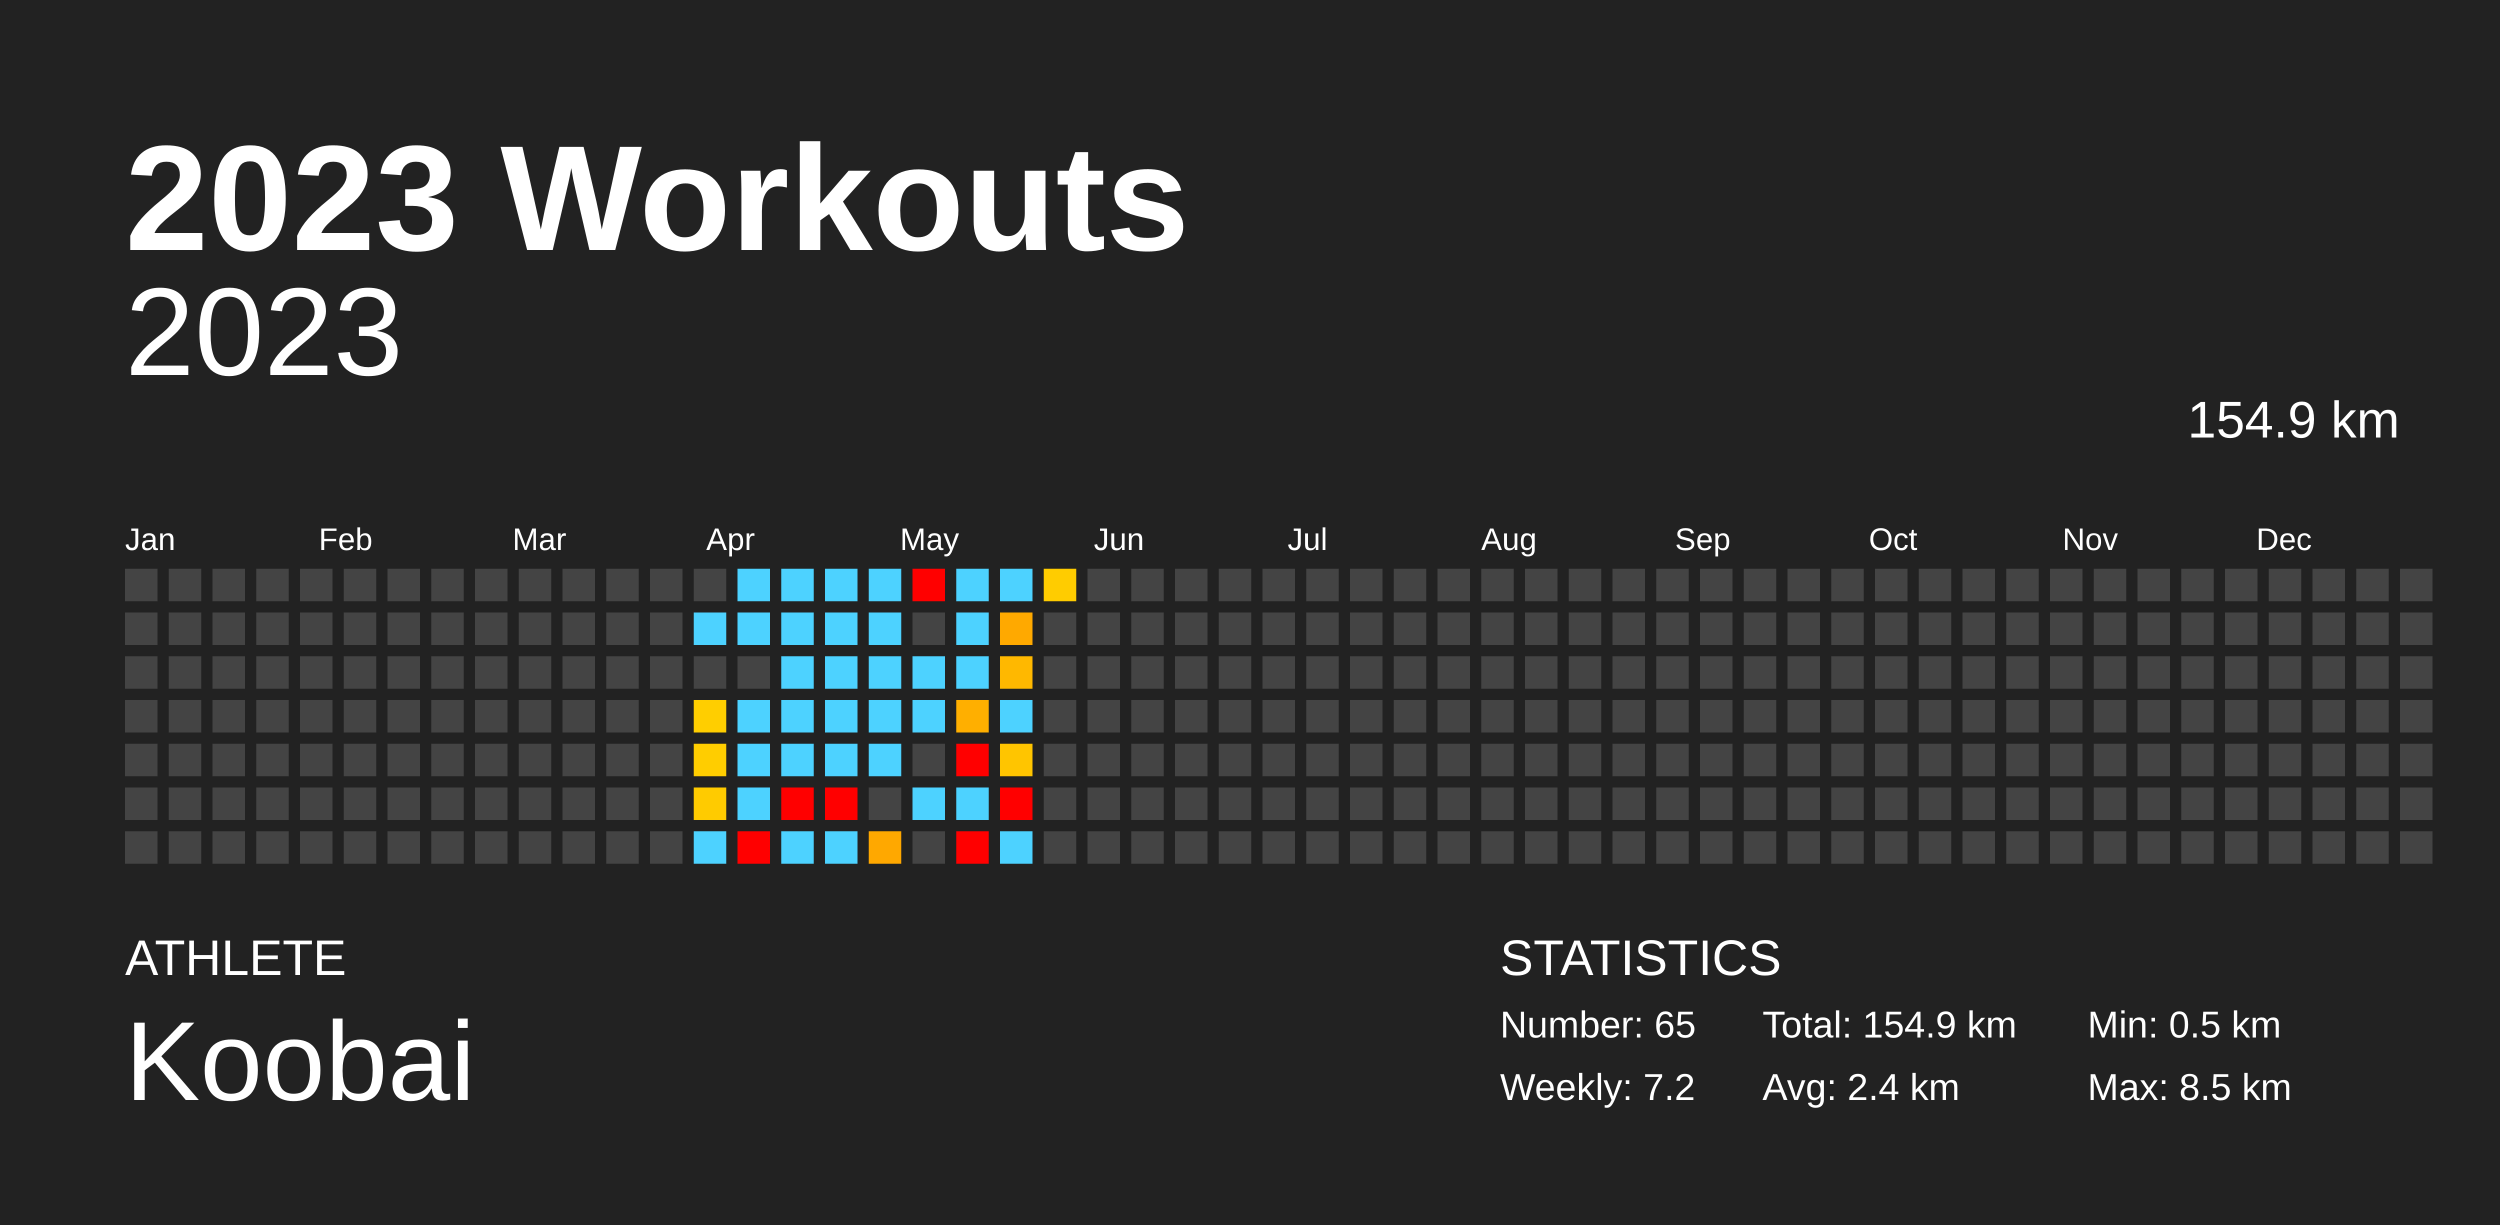
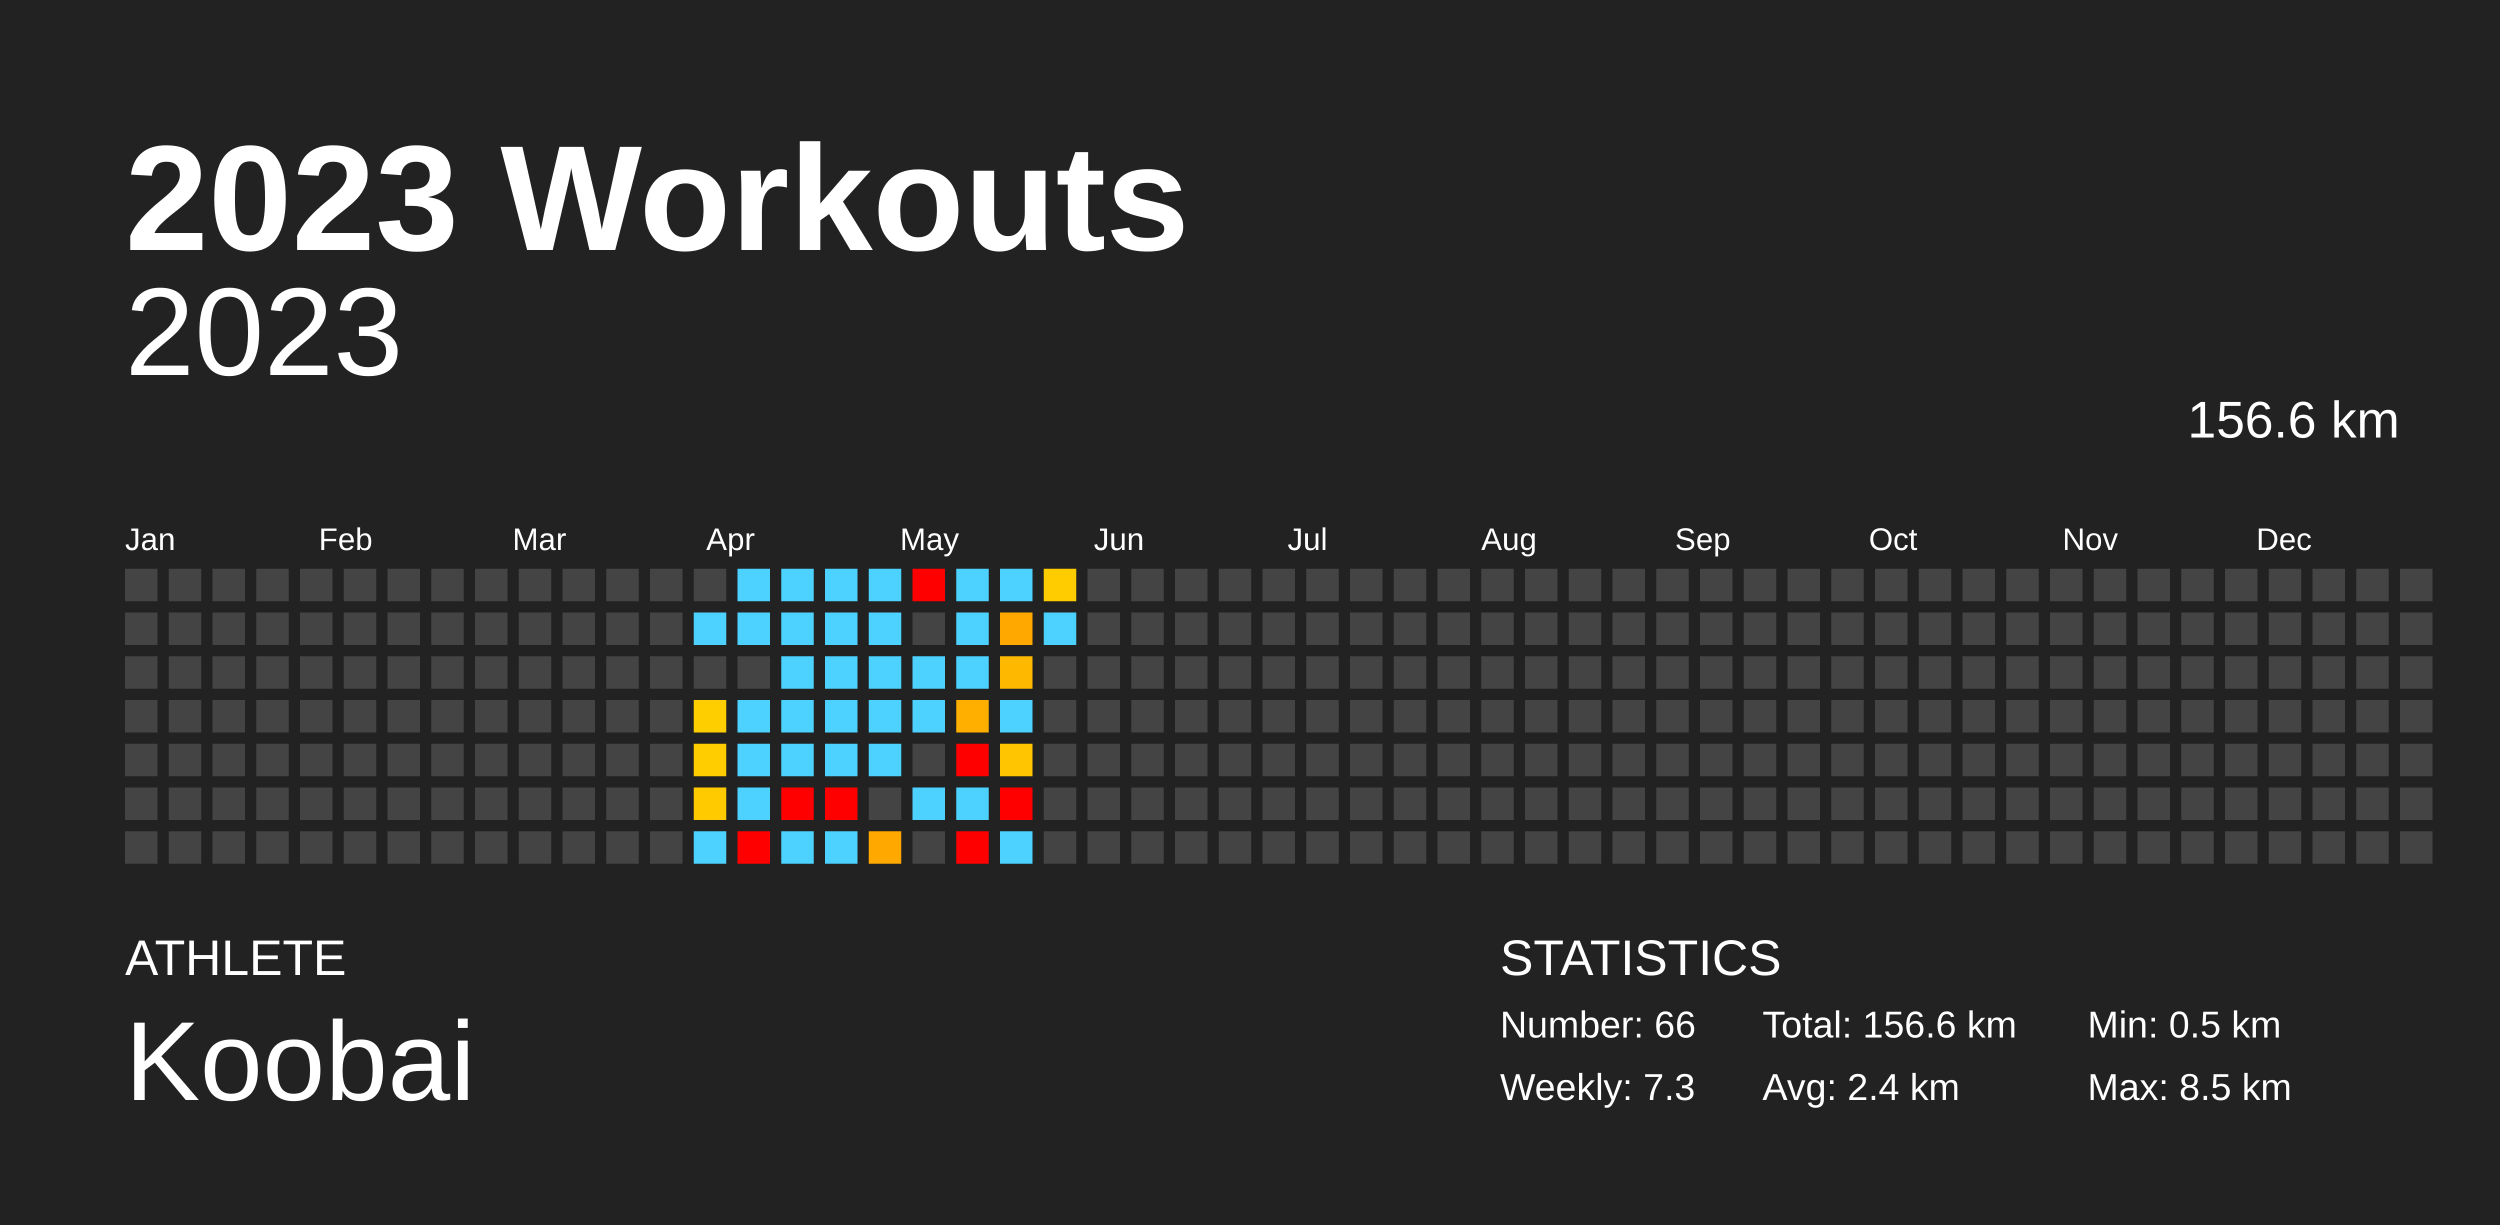
<svg xmlns="http://www.w3.org/2000/svg" baseProfile="full" height="98mm" version="1.1" viewBox="0,0,200,98" width="200mm">
  <defs />
  <rect fill="#222222" height="98" width="200" x="0" y="0" />
  <text fill="#FFFFFF" style="font-size:12px; font-family:Arial; font-weight:bold;" x="10" y="20">2023 Workouts</text>
  <text fill="#FFFFFF" style="font-size:4px; font-family:Arial" x="10" y="78">ATHLETE</text>
  <text fill="#FFFFFF" style="font-size:9px; font-family:Arial" x="10" y="88">Koobai</text>
  <text fill="#FFFFFF" style="font-size:4px; font-family:Arial" x="120" y="78">STATISTICS</text>
-   <text fill="#FFFFFF" style="font-size:3px; font-family:Arial" x="120" y="83">Number: 65</text>
-   <text fill="#FFFFFF" style="font-size:3px; font-family:Arial" x="120" y="88">Weekly: 7.2</text>
-   <text fill="#FFFFFF" style="font-size:3px; font-family:Arial" x="141" y="83">Total: 154.9 km</text>
+   <text fill="#FFFFFF" style="font-size:3px; font-family:Arial" x="120" y="83">Number: 66</text>
+   <text fill="#FFFFFF" style="font-size:3px; font-family:Arial" x="120" y="88">Weekly: 7.3</text>
+   <text fill="#FFFFFF" style="font-size:3px; font-family:Arial" x="141" y="83">Total: 156.6 km</text>
  <text fill="#FFFFFF" style="font-size:3px; font-family:Arial" x="141" y="88">Avg: 2.4 km</text>
  <text fill="#FFFFFF" style="font-size:3px; font-family:Arial" x="167" y="83">Min: 0.5 km</text>
  <text fill="#FFFFFF" style="font-size:3px; font-family:Arial" x="167" y="88">Max: 8.5 km</text>
  <text alignment-baseline="hanging" fill="#FFFFFF" style="font-size:10.0px; font-family:Arial;" x="10" y="30">2023</text>
-   <text alignment-baseline="hanging" fill="#FFFFFF" style="font-size:4.125px; font-family:Arial;" x="175" y="35">154.9 km</text>
+   <text alignment-baseline="hanging" fill="#FFFFFF" style="font-size:4.125px; font-family:Arial;" x="175" y="35">156.6 km</text>
  <text fill="#FFFFFF" style="font-size:2.5px; font-family:Arial" x="10.0" y="44">Jan</text>
  <text fill="#FFFFFF" style="font-size:2.5px; font-family:Arial" x="25.5" y="44">Feb</text>
  <text fill="#FFFFFF" style="font-size:2.5px; font-family:Arial" x="41.0" y="44">Mar</text>
  <text fill="#FFFFFF" style="font-size:2.5px; font-family:Arial" x="56.5" y="44">Apr</text>
  <text fill="#FFFFFF" style="font-size:2.5px; font-family:Arial" x="72.0" y="44">May</text>
  <text fill="#FFFFFF" style="font-size:2.5px; font-family:Arial" x="87.5" y="44">Jun</text>
  <text fill="#FFFFFF" style="font-size:2.5px; font-family:Arial" x="103.0" y="44">Jul</text>
  <text fill="#FFFFFF" style="font-size:2.5px; font-family:Arial" x="118.5" y="44">Aug</text>
  <text fill="#FFFFFF" style="font-size:2.5px; font-family:Arial" x="134.0" y="44">Sep</text>
  <text fill="#FFFFFF" style="font-size:2.5px; font-family:Arial" x="149.5" y="44">Oct</text>
  <text fill="#FFFFFF" style="font-size:2.5px; font-family:Arial" x="165.0" y="44">Nov</text>
  <text fill="#FFFFFF" style="font-size:2.5px; font-family:Arial" x="180.5" y="44">Dec</text>
  <rect fill="#444444" height="2.6" width="2.6" x="10.0" y="45.5" />
  <rect fill="#444444" height="2.6" width="2.6" x="10.0" y="49.0" />
  <rect fill="#444444" height="2.6" width="2.6" x="10.0" y="52.5" />
  <rect fill="#444444" height="2.6" width="2.6" x="10.0" y="56.0" />
  <rect fill="#444444" height="2.6" width="2.6" x="10.0" y="59.5" />
  <rect fill="#444444" height="2.6" width="2.6" x="10.0" y="63.0" />
  <rect fill="#444444" height="2.6" width="2.6" x="10.0" y="66.5" />
  <rect fill="#444444" height="2.6" width="2.6" x="13.5" y="45.5" />
  <rect fill="#444444" height="2.6" width="2.6" x="13.5" y="49.0" />
  <rect fill="#444444" height="2.6" width="2.6" x="13.5" y="52.5" />
  <rect fill="#444444" height="2.6" width="2.6" x="13.5" y="56.0" />
  <rect fill="#444444" height="2.6" width="2.6" x="13.5" y="59.5" />
  <rect fill="#444444" height="2.6" width="2.6" x="13.5" y="63.0" />
  <rect fill="#444444" height="2.6" width="2.6" x="13.5" y="66.5" />
  <rect fill="#444444" height="2.6" width="2.6" x="17.0" y="45.5" />
  <rect fill="#444444" height="2.6" width="2.6" x="17.0" y="49.0" />
  <rect fill="#444444" height="2.6" width="2.6" x="17.0" y="52.5" />
  <rect fill="#444444" height="2.6" width="2.6" x="17.0" y="56.0" />
  <rect fill="#444444" height="2.6" width="2.6" x="17.0" y="59.5" />
  <rect fill="#444444" height="2.6" width="2.6" x="17.0" y="63.0" />
  <rect fill="#444444" height="2.6" width="2.6" x="17.0" y="66.5" />
  <rect fill="#444444" height="2.6" width="2.6" x="20.5" y="45.5" />
  <rect fill="#444444" height="2.6" width="2.6" x="20.5" y="49.0" />
  <rect fill="#444444" height="2.6" width="2.6" x="20.5" y="52.5" />
  <rect fill="#444444" height="2.6" width="2.6" x="20.5" y="56.0" />
  <rect fill="#444444" height="2.6" width="2.6" x="20.5" y="59.5" />
  <rect fill="#444444" height="2.6" width="2.6" x="20.5" y="63.0" />
  <rect fill="#444444" height="2.6" width="2.6" x="20.5" y="66.5" />
  <rect fill="#444444" height="2.6" width="2.6" x="24.0" y="45.5" />
  <rect fill="#444444" height="2.6" width="2.6" x="24.0" y="49.0" />
  <rect fill="#444444" height="2.6" width="2.6" x="24.0" y="52.5" />
  <rect fill="#444444" height="2.6" width="2.6" x="24.0" y="56.0" />
  <rect fill="#444444" height="2.6" width="2.6" x="24.0" y="59.5" />
  <rect fill="#444444" height="2.6" width="2.6" x="24.0" y="63.0" />
  <rect fill="#444444" height="2.6" width="2.6" x="24.0" y="66.5" />
  <rect fill="#444444" height="2.6" width="2.6" x="27.5" y="45.5" />
  <rect fill="#444444" height="2.6" width="2.6" x="27.5" y="49.0" />
  <rect fill="#444444" height="2.6" width="2.6" x="27.5" y="52.5" />
  <rect fill="#444444" height="2.6" width="2.6" x="27.5" y="56.0" />
  <rect fill="#444444" height="2.6" width="2.6" x="27.5" y="59.5" />
  <rect fill="#444444" height="2.6" width="2.6" x="27.5" y="63.0" />
  <rect fill="#444444" height="2.6" width="2.6" x="27.5" y="66.5" />
  <rect fill="#444444" height="2.6" width="2.6" x="31.0" y="45.5" />
  <rect fill="#444444" height="2.6" width="2.6" x="31.0" y="49.0" />
  <rect fill="#444444" height="2.6" width="2.6" x="31.0" y="52.5" />
  <rect fill="#444444" height="2.6" width="2.6" x="31.0" y="56.0" />
  <rect fill="#444444" height="2.6" width="2.6" x="31.0" y="59.5" />
  <rect fill="#444444" height="2.6" width="2.6" x="31.0" y="63.0" />
  <rect fill="#444444" height="2.6" width="2.6" x="31.0" y="66.5" />
  <rect fill="#444444" height="2.6" width="2.6" x="34.5" y="45.5" />
  <rect fill="#444444" height="2.6" width="2.6" x="34.5" y="49.0" />
  <rect fill="#444444" height="2.6" width="2.6" x="34.5" y="52.5" />
  <rect fill="#444444" height="2.6" width="2.6" x="34.5" y="56.0" />
  <rect fill="#444444" height="2.6" width="2.6" x="34.5" y="59.5" />
  <rect fill="#444444" height="2.6" width="2.6" x="34.5" y="63.0" />
  <rect fill="#444444" height="2.6" width="2.6" x="34.5" y="66.5" />
  <rect fill="#444444" height="2.6" width="2.6" x="38.0" y="45.5" />
  <rect fill="#444444" height="2.6" width="2.6" x="38.0" y="49.0" />
  <rect fill="#444444" height="2.6" width="2.6" x="38.0" y="52.5" />
  <rect fill="#444444" height="2.6" width="2.6" x="38.0" y="56.0" />
  <rect fill="#444444" height="2.6" width="2.6" x="38.0" y="59.5" />
  <rect fill="#444444" height="2.6" width="2.6" x="38.0" y="63.0" />
  <rect fill="#444444" height="2.6" width="2.6" x="38.0" y="66.5" />
  <rect fill="#444444" height="2.6" width="2.6" x="41.5" y="45.5" />
  <rect fill="#444444" height="2.6" width="2.6" x="41.5" y="49.0" />
  <rect fill="#444444" height="2.6" width="2.6" x="41.5" y="52.5" />
  <rect fill="#444444" height="2.6" width="2.6" x="41.5" y="56.0" />
  <rect fill="#444444" height="2.6" width="2.6" x="41.5" y="59.5" />
  <rect fill="#444444" height="2.6" width="2.6" x="41.5" y="63.0" />
  <rect fill="#444444" height="2.6" width="2.6" x="41.5" y="66.5" />
  <rect fill="#444444" height="2.6" width="2.6" x="45.0" y="45.5" />
  <rect fill="#444444" height="2.6" width="2.6" x="45.0" y="49.0" />
  <rect fill="#444444" height="2.6" width="2.6" x="45.0" y="52.5" />
  <rect fill="#444444" height="2.6" width="2.6" x="45.0" y="56.0" />
  <rect fill="#444444" height="2.6" width="2.6" x="45.0" y="59.5" />
  <rect fill="#444444" height="2.6" width="2.6" x="45.0" y="63.0" />
  <rect fill="#444444" height="2.6" width="2.6" x="45.0" y="66.5" />
  <rect fill="#444444" height="2.6" width="2.6" x="48.5" y="45.5" />
  <rect fill="#444444" height="2.6" width="2.6" x="48.5" y="49.0" />
  <rect fill="#444444" height="2.6" width="2.6" x="48.5" y="52.5" />
  <rect fill="#444444" height="2.6" width="2.6" x="48.5" y="56.0" />
  <rect fill="#444444" height="2.6" width="2.6" x="48.5" y="59.5" />
  <rect fill="#444444" height="2.6" width="2.6" x="48.5" y="63.0" />
  <rect fill="#444444" height="2.6" width="2.6" x="48.5" y="66.5" />
  <rect fill="#444444" height="2.6" width="2.6" x="52.0" y="45.5" />
  <rect fill="#444444" height="2.6" width="2.6" x="52.0" y="49.0" />
  <rect fill="#444444" height="2.6" width="2.6" x="52.0" y="52.5" />
  <rect fill="#444444" height="2.6" width="2.6" x="52.0" y="56.0" />
  <rect fill="#444444" height="2.6" width="2.6" x="52.0" y="59.5" />
  <rect fill="#444444" height="2.6" width="2.6" x="52.0" y="63.0" />
  <rect fill="#444444" height="2.6" width="2.6" x="52.0" y="66.5" />
  <rect fill="#444444" height="2.6" width="2.6" x="55.5" y="45.5" />
  <rect fill="#4dd2ff" height="2.6" width="2.6" x="55.5" y="49.0" />
  <rect fill="#444444" height="2.6" width="2.6" x="55.5" y="52.5" />
  <rect fill="#ffce00" height="2.6" width="2.6" x="55.5" y="56.0" />
  <rect fill="#ffcd00" height="2.6" width="2.6" x="55.5" y="59.5" />
  <rect fill="#ffcb00" height="2.6" width="2.6" x="55.5" y="63.0" />
  <rect fill="#4dd2ff" height="2.6" width="2.6" x="55.5" y="66.5" />
  <rect fill="#4dd2ff" height="2.6" width="2.6" x="59.0" y="45.5" />
  <rect fill="#4dd2ff" height="2.6" width="2.6" x="59.0" y="49.0" />
  <rect fill="#444444" height="2.6" width="2.6" x="59.0" y="52.5" />
  <rect fill="#4dd2ff" height="2.6" width="2.6" x="59.0" y="56.0" />
  <rect fill="#4dd2ff" height="2.6" width="2.6" x="59.0" y="59.5" />
  <rect fill="#4dd2ff" height="2.6" width="2.6" x="59.0" y="63.0" />
  <rect fill="red" height="2.6" width="2.6" x="59.0" y="66.5" />
  <rect fill="#4dd2ff" height="2.6" width="2.6" x="62.5" y="45.5" />
  <rect fill="#4dd2ff" height="2.6" width="2.6" x="62.5" y="49.0" />
  <rect fill="#4dd2ff" height="2.6" width="2.6" x="62.5" y="52.5" />
  <rect fill="#4dd2ff" height="2.6" width="2.6" x="62.5" y="56.0" />
  <rect fill="#4dd2ff" height="2.6" width="2.6" x="62.5" y="59.5" />
  <rect fill="red" height="2.6" width="2.6" x="62.5" y="63.0" />
  <rect fill="#4dd2ff" height="2.6" width="2.6" x="62.5" y="66.5" />
  <rect fill="#4dd2ff" height="2.6" width="2.6" x="66.0" y="45.5" />
  <rect fill="#4dd2ff" height="2.6" width="2.6" x="66.0" y="49.0" />
  <rect fill="#4dd2ff" height="2.6" width="2.6" x="66.0" y="52.5" />
  <rect fill="#4dd2ff" height="2.6" width="2.6" x="66.0" y="56.0" />
  <rect fill="#4dd2ff" height="2.6" width="2.6" x="66.0" y="59.5" />
  <rect fill="red" height="2.6" width="2.6" x="66.0" y="63.0" />
  <rect fill="#4dd2ff" height="2.6" width="2.6" x="66.0" y="66.5" />
  <rect fill="#4dd2ff" height="2.6" width="2.6" x="69.5" y="45.5" />
  <rect fill="#4dd2ff" height="2.6" width="2.6" x="69.5" y="49.0" />
  <rect fill="#4dd2ff" height="2.6" width="2.6" x="69.5" y="52.5" />
  <rect fill="#4dd2ff" height="2.6" width="2.6" x="69.5" y="56.0" />
  <rect fill="#4dd2ff" height="2.6" width="2.6" x="69.5" y="59.5" />
  <rect fill="#444444" height="2.6" width="2.6" x="69.5" y="63.0" />
  <rect fill="#ffa800" height="2.6" width="2.6" x="69.5" y="66.5" />
  <rect fill="red" height="2.6" width="2.6" x="73.0" y="45.5" />
  <rect fill="#444444" height="2.6" width="2.6" x="73.0" y="49.0" />
  <rect fill="#4dd2ff" height="2.6" width="2.6" x="73.0" y="52.5" />
  <rect fill="#4dd2ff" height="2.6" width="2.6" x="73.0" y="56.0" />
  <rect fill="#444444" height="2.6" width="2.6" x="73.0" y="59.5" />
  <rect fill="#4dd2ff" height="2.6" width="2.6" x="73.0" y="63.0" />
  <rect fill="#444444" height="2.6" width="2.6" x="73.0" y="66.5" />
  <rect fill="#4dd2ff" height="2.6" width="2.6" x="76.5" y="45.5" />
  <rect fill="#4dd2ff" height="2.6" width="2.6" x="76.5" y="49.0" />
  <rect fill="#4dd2ff" height="2.6" width="2.6" x="76.5" y="52.5" />
  <rect fill="#ffaf00" height="2.6" width="2.6" x="76.5" y="56.0" />
  <rect fill="red" height="2.6" width="2.6" x="76.5" y="59.5" />
  <rect fill="#4dd2ff" height="2.6" width="2.6" x="76.5" y="63.0" />
  <rect fill="red" height="2.6" width="2.6" x="76.5" y="66.5" />
  <rect fill="#4dd2ff" height="2.6" width="2.6" x="80.0" y="45.5" />
  <rect fill="#ffa900" height="2.6" width="2.6" x="80.0" y="49.0" />
  <rect fill="#ffb800" height="2.6" width="2.6" x="80.0" y="52.5" />
  <rect fill="#4dd2ff" height="2.6" width="2.6" x="80.0" y="56.0" />
  <rect fill="#ffc500" height="2.6" width="2.6" x="80.0" y="59.5" />
  <rect fill="red" height="2.6" width="2.6" x="80.0" y="63.0" />
  <rect fill="#4dd2ff" height="2.6" width="2.6" x="80.0" y="66.5" />
  <rect fill="#ffcc00" height="2.6" width="2.6" x="83.5" y="45.5" />
-   <rect fill="#444444" height="2.6" width="2.6" x="83.5" y="49.0" />
+   <rect fill="#4dd2ff" height="2.6" width="2.6" x="83.5" y="49.0" />
  <rect fill="#444444" height="2.6" width="2.6" x="83.5" y="52.5" />
  <rect fill="#444444" height="2.6" width="2.6" x="83.5" y="56.0" />
  <rect fill="#444444" height="2.6" width="2.6" x="83.5" y="59.5" />
  <rect fill="#444444" height="2.6" width="2.6" x="83.5" y="63.0" />
  <rect fill="#444444" height="2.6" width="2.6" x="83.5" y="66.5" />
  <rect fill="#444444" height="2.6" width="2.6" x="87.0" y="45.5" />
  <rect fill="#444444" height="2.6" width="2.6" x="87.0" y="49.0" />
  <rect fill="#444444" height="2.6" width="2.6" x="87.0" y="52.5" />
  <rect fill="#444444" height="2.6" width="2.6" x="87.0" y="56.0" />
  <rect fill="#444444" height="2.6" width="2.6" x="87.0" y="59.5" />
  <rect fill="#444444" height="2.6" width="2.6" x="87.0" y="63.0" />
  <rect fill="#444444" height="2.6" width="2.6" x="87.0" y="66.5" />
  <rect fill="#444444" height="2.6" width="2.6" x="90.5" y="45.5" />
  <rect fill="#444444" height="2.6" width="2.6" x="90.5" y="49.0" />
  <rect fill="#444444" height="2.6" width="2.6" x="90.5" y="52.5" />
  <rect fill="#444444" height="2.6" width="2.6" x="90.5" y="56.0" />
  <rect fill="#444444" height="2.6" width="2.6" x="90.5" y="59.5" />
  <rect fill="#444444" height="2.6" width="2.6" x="90.5" y="63.0" />
  <rect fill="#444444" height="2.6" width="2.6" x="90.5" y="66.5" />
  <rect fill="#444444" height="2.6" width="2.6" x="94.0" y="45.5" />
  <rect fill="#444444" height="2.6" width="2.6" x="94.0" y="49.0" />
  <rect fill="#444444" height="2.6" width="2.6" x="94.0" y="52.5" />
  <rect fill="#444444" height="2.6" width="2.6" x="94.0" y="56.0" />
  <rect fill="#444444" height="2.6" width="2.6" x="94.0" y="59.5" />
  <rect fill="#444444" height="2.6" width="2.6" x="94.0" y="63.0" />
  <rect fill="#444444" height="2.6" width="2.6" x="94.0" y="66.5" />
  <rect fill="#444444" height="2.6" width="2.6" x="97.5" y="45.5" />
  <rect fill="#444444" height="2.6" width="2.6" x="97.5" y="49.0" />
  <rect fill="#444444" height="2.6" width="2.6" x="97.5" y="52.5" />
  <rect fill="#444444" height="2.6" width="2.6" x="97.5" y="56.0" />
  <rect fill="#444444" height="2.6" width="2.6" x="97.5" y="59.5" />
  <rect fill="#444444" height="2.6" width="2.6" x="97.5" y="63.0" />
  <rect fill="#444444" height="2.6" width="2.6" x="97.5" y="66.5" />
  <rect fill="#444444" height="2.6" width="2.6" x="101.0" y="45.5" />
  <rect fill="#444444" height="2.6" width="2.6" x="101.0" y="49.0" />
  <rect fill="#444444" height="2.6" width="2.6" x="101.0" y="52.5" />
  <rect fill="#444444" height="2.6" width="2.6" x="101.0" y="56.0" />
  <rect fill="#444444" height="2.6" width="2.6" x="101.0" y="59.5" />
  <rect fill="#444444" height="2.6" width="2.6" x="101.0" y="63.0" />
  <rect fill="#444444" height="2.6" width="2.6" x="101.0" y="66.5" />
  <rect fill="#444444" height="2.6" width="2.6" x="104.5" y="45.5" />
  <rect fill="#444444" height="2.6" width="2.6" x="104.5" y="49.0" />
  <rect fill="#444444" height="2.6" width="2.6" x="104.5" y="52.5" />
  <rect fill="#444444" height="2.6" width="2.6" x="104.5" y="56.0" />
  <rect fill="#444444" height="2.6" width="2.6" x="104.5" y="59.5" />
  <rect fill="#444444" height="2.6" width="2.6" x="104.5" y="63.0" />
  <rect fill="#444444" height="2.6" width="2.6" x="104.5" y="66.5" />
  <rect fill="#444444" height="2.6" width="2.6" x="108.0" y="45.5" />
  <rect fill="#444444" height="2.6" width="2.6" x="108.0" y="49.0" />
  <rect fill="#444444" height="2.6" width="2.6" x="108.0" y="52.5" />
  <rect fill="#444444" height="2.6" width="2.6" x="108.0" y="56.0" />
  <rect fill="#444444" height="2.6" width="2.6" x="108.0" y="59.5" />
  <rect fill="#444444" height="2.6" width="2.6" x="108.0" y="63.0" />
  <rect fill="#444444" height="2.6" width="2.6" x="108.0" y="66.5" />
  <rect fill="#444444" height="2.6" width="2.6" x="111.5" y="45.5" />
  <rect fill="#444444" height="2.6" width="2.6" x="111.5" y="49.0" />
  <rect fill="#444444" height="2.6" width="2.6" x="111.5" y="52.5" />
  <rect fill="#444444" height="2.6" width="2.6" x="111.5" y="56.0" />
  <rect fill="#444444" height="2.6" width="2.6" x="111.5" y="59.5" />
  <rect fill="#444444" height="2.6" width="2.6" x="111.5" y="63.0" />
  <rect fill="#444444" height="2.6" width="2.6" x="111.5" y="66.5" />
  <rect fill="#444444" height="2.6" width="2.6" x="115.0" y="45.5" />
  <rect fill="#444444" height="2.6" width="2.6" x="115.0" y="49.0" />
  <rect fill="#444444" height="2.6" width="2.6" x="115.0" y="52.5" />
  <rect fill="#444444" height="2.6" width="2.6" x="115.0" y="56.0" />
  <rect fill="#444444" height="2.6" width="2.6" x="115.0" y="59.5" />
  <rect fill="#444444" height="2.6" width="2.6" x="115.0" y="63.0" />
  <rect fill="#444444" height="2.6" width="2.6" x="115.0" y="66.5" />
  <rect fill="#444444" height="2.6" width="2.6" x="118.5" y="45.5" />
  <rect fill="#444444" height="2.6" width="2.6" x="118.5" y="49.0" />
  <rect fill="#444444" height="2.6" width="2.6" x="118.5" y="52.5" />
  <rect fill="#444444" height="2.6" width="2.6" x="118.5" y="56.0" />
  <rect fill="#444444" height="2.6" width="2.6" x="118.5" y="59.5" />
  <rect fill="#444444" height="2.6" width="2.6" x="118.5" y="63.0" />
  <rect fill="#444444" height="2.6" width="2.6" x="118.5" y="66.5" />
  <rect fill="#444444" height="2.6" width="2.6" x="122.0" y="45.5" />
  <rect fill="#444444" height="2.6" width="2.6" x="122.0" y="49.0" />
  <rect fill="#444444" height="2.6" width="2.6" x="122.0" y="52.5" />
  <rect fill="#444444" height="2.6" width="2.6" x="122.0" y="56.0" />
  <rect fill="#444444" height="2.6" width="2.6" x="122.0" y="59.5" />
  <rect fill="#444444" height="2.6" width="2.6" x="122.0" y="63.0" />
  <rect fill="#444444" height="2.6" width="2.6" x="122.0" y="66.5" />
  <rect fill="#444444" height="2.6" width="2.6" x="125.5" y="45.5" />
  <rect fill="#444444" height="2.6" width="2.6" x="125.5" y="49.0" />
  <rect fill="#444444" height="2.6" width="2.6" x="125.5" y="52.5" />
  <rect fill="#444444" height="2.6" width="2.6" x="125.5" y="56.0" />
  <rect fill="#444444" height="2.6" width="2.6" x="125.5" y="59.5" />
  <rect fill="#444444" height="2.6" width="2.6" x="125.5" y="63.0" />
  <rect fill="#444444" height="2.6" width="2.6" x="125.5" y="66.5" />
  <rect fill="#444444" height="2.6" width="2.6" x="129.0" y="45.5" />
  <rect fill="#444444" height="2.6" width="2.6" x="129.0" y="49.0" />
  <rect fill="#444444" height="2.6" width="2.6" x="129.0" y="52.5" />
  <rect fill="#444444" height="2.6" width="2.6" x="129.0" y="56.0" />
  <rect fill="#444444" height="2.6" width="2.6" x="129.0" y="59.5" />
  <rect fill="#444444" height="2.6" width="2.6" x="129.0" y="63.0" />
  <rect fill="#444444" height="2.6" width="2.6" x="129.0" y="66.5" />
  <rect fill="#444444" height="2.6" width="2.6" x="132.5" y="45.5" />
  <rect fill="#444444" height="2.6" width="2.6" x="132.5" y="49.0" />
  <rect fill="#444444" height="2.6" width="2.6" x="132.5" y="52.5" />
  <rect fill="#444444" height="2.6" width="2.6" x="132.5" y="56.0" />
  <rect fill="#444444" height="2.6" width="2.6" x="132.5" y="59.5" />
  <rect fill="#444444" height="2.6" width="2.6" x="132.5" y="63.0" />
  <rect fill="#444444" height="2.6" width="2.6" x="132.5" y="66.5" />
  <rect fill="#444444" height="2.6" width="2.6" x="136.0" y="45.5" />
  <rect fill="#444444" height="2.6" width="2.6" x="136.0" y="49.0" />
  <rect fill="#444444" height="2.6" width="2.6" x="136.0" y="52.5" />
  <rect fill="#444444" height="2.6" width="2.6" x="136.0" y="56.0" />
  <rect fill="#444444" height="2.6" width="2.6" x="136.0" y="59.5" />
  <rect fill="#444444" height="2.6" width="2.6" x="136.0" y="63.0" />
  <rect fill="#444444" height="2.6" width="2.6" x="136.0" y="66.5" />
  <rect fill="#444444" height="2.6" width="2.6" x="139.5" y="45.5" />
  <rect fill="#444444" height="2.6" width="2.6" x="139.5" y="49.0" />
  <rect fill="#444444" height="2.6" width="2.6" x="139.5" y="52.5" />
  <rect fill="#444444" height="2.6" width="2.6" x="139.5" y="56.0" />
  <rect fill="#444444" height="2.6" width="2.6" x="139.5" y="59.5" />
  <rect fill="#444444" height="2.6" width="2.6" x="139.5" y="63.0" />
  <rect fill="#444444" height="2.6" width="2.6" x="139.5" y="66.5" />
  <rect fill="#444444" height="2.6" width="2.6" x="143.0" y="45.5" />
  <rect fill="#444444" height="2.6" width="2.6" x="143.0" y="49.0" />
  <rect fill="#444444" height="2.6" width="2.6" x="143.0" y="52.5" />
  <rect fill="#444444" height="2.6" width="2.6" x="143.0" y="56.0" />
  <rect fill="#444444" height="2.6" width="2.6" x="143.0" y="59.5" />
  <rect fill="#444444" height="2.6" width="2.6" x="143.0" y="63.0" />
  <rect fill="#444444" height="2.6" width="2.6" x="143.0" y="66.5" />
  <rect fill="#444444" height="2.6" width="2.6" x="146.5" y="45.5" />
  <rect fill="#444444" height="2.6" width="2.6" x="146.5" y="49.0" />
  <rect fill="#444444" height="2.6" width="2.6" x="146.5" y="52.5" />
  <rect fill="#444444" height="2.6" width="2.6" x="146.5" y="56.0" />
  <rect fill="#444444" height="2.6" width="2.6" x="146.5" y="59.5" />
  <rect fill="#444444" height="2.6" width="2.6" x="146.5" y="63.0" />
  <rect fill="#444444" height="2.6" width="2.6" x="146.5" y="66.5" />
  <rect fill="#444444" height="2.6" width="2.6" x="150.0" y="45.5" />
  <rect fill="#444444" height="2.6" width="2.6" x="150.0" y="49.0" />
  <rect fill="#444444" height="2.6" width="2.6" x="150.0" y="52.5" />
  <rect fill="#444444" height="2.6" width="2.6" x="150.0" y="56.0" />
  <rect fill="#444444" height="2.6" width="2.6" x="150.0" y="59.5" />
  <rect fill="#444444" height="2.6" width="2.6" x="150.0" y="63.0" />
  <rect fill="#444444" height="2.6" width="2.6" x="150.0" y="66.5" />
  <rect fill="#444444" height="2.6" width="2.6" x="153.5" y="45.5" />
  <rect fill="#444444" height="2.6" width="2.6" x="153.5" y="49.0" />
  <rect fill="#444444" height="2.6" width="2.6" x="153.5" y="52.5" />
  <rect fill="#444444" height="2.6" width="2.6" x="153.5" y="56.0" />
  <rect fill="#444444" height="2.6" width="2.6" x="153.5" y="59.5" />
  <rect fill="#444444" height="2.6" width="2.6" x="153.5" y="63.0" />
  <rect fill="#444444" height="2.6" width="2.6" x="153.5" y="66.5" />
  <rect fill="#444444" height="2.6" width="2.6" x="157.0" y="45.5" />
  <rect fill="#444444" height="2.6" width="2.6" x="157.0" y="49.0" />
  <rect fill="#444444" height="2.6" width="2.6" x="157.0" y="52.5" />
  <rect fill="#444444" height="2.6" width="2.6" x="157.0" y="56.0" />
  <rect fill="#444444" height="2.6" width="2.6" x="157.0" y="59.5" />
  <rect fill="#444444" height="2.6" width="2.6" x="157.0" y="63.0" />
  <rect fill="#444444" height="2.6" width="2.6" x="157.0" y="66.5" />
  <rect fill="#444444" height="2.6" width="2.6" x="160.5" y="45.5" />
  <rect fill="#444444" height="2.6" width="2.6" x="160.5" y="49.0" />
  <rect fill="#444444" height="2.6" width="2.6" x="160.5" y="52.5" />
  <rect fill="#444444" height="2.6" width="2.6" x="160.5" y="56.0" />
  <rect fill="#444444" height="2.6" width="2.6" x="160.5" y="59.5" />
  <rect fill="#444444" height="2.6" width="2.6" x="160.5" y="63.0" />
  <rect fill="#444444" height="2.6" width="2.6" x="160.5" y="66.5" />
  <rect fill="#444444" height="2.6" width="2.6" x="164.0" y="45.5" />
  <rect fill="#444444" height="2.6" width="2.6" x="164.0" y="49.0" />
  <rect fill="#444444" height="2.6" width="2.6" x="164.0" y="52.5" />
  <rect fill="#444444" height="2.6" width="2.6" x="164.0" y="56.0" />
  <rect fill="#444444" height="2.6" width="2.6" x="164.0" y="59.5" />
  <rect fill="#444444" height="2.6" width="2.6" x="164.0" y="63.0" />
  <rect fill="#444444" height="2.6" width="2.6" x="164.0" y="66.5" />
  <rect fill="#444444" height="2.6" width="2.6" x="167.5" y="45.5" />
  <rect fill="#444444" height="2.6" width="2.6" x="167.5" y="49.0" />
  <rect fill="#444444" height="2.6" width="2.6" x="167.5" y="52.5" />
  <rect fill="#444444" height="2.6" width="2.6" x="167.5" y="56.0" />
  <rect fill="#444444" height="2.6" width="2.6" x="167.5" y="59.5" />
  <rect fill="#444444" height="2.6" width="2.6" x="167.5" y="63.0" />
  <rect fill="#444444" height="2.6" width="2.6" x="167.5" y="66.5" />
  <rect fill="#444444" height="2.6" width="2.6" x="171.0" y="45.5" />
  <rect fill="#444444" height="2.6" width="2.6" x="171.0" y="49.0" />
  <rect fill="#444444" height="2.6" width="2.6" x="171.0" y="52.5" />
  <rect fill="#444444" height="2.6" width="2.6" x="171.0" y="56.0" />
  <rect fill="#444444" height="2.6" width="2.6" x="171.0" y="59.5" />
  <rect fill="#444444" height="2.6" width="2.6" x="171.0" y="63.0" />
  <rect fill="#444444" height="2.6" width="2.6" x="171.0" y="66.5" />
  <rect fill="#444444" height="2.6" width="2.6" x="174.5" y="45.5" />
  <rect fill="#444444" height="2.6" width="2.6" x="174.5" y="49.0" />
  <rect fill="#444444" height="2.6" width="2.6" x="174.5" y="52.5" />
  <rect fill="#444444" height="2.6" width="2.6" x="174.5" y="56.0" />
  <rect fill="#444444" height="2.6" width="2.6" x="174.5" y="59.5" />
  <rect fill="#444444" height="2.6" width="2.6" x="174.5" y="63.0" />
  <rect fill="#444444" height="2.6" width="2.6" x="174.5" y="66.5" />
  <rect fill="#444444" height="2.6" width="2.6" x="178.0" y="45.5" />
  <rect fill="#444444" height="2.6" width="2.6" x="178.0" y="49.0" />
  <rect fill="#444444" height="2.6" width="2.6" x="178.0" y="52.5" />
  <rect fill="#444444" height="2.6" width="2.6" x="178.0" y="56.0" />
  <rect fill="#444444" height="2.6" width="2.6" x="178.0" y="59.5" />
  <rect fill="#444444" height="2.6" width="2.6" x="178.0" y="63.0" />
  <rect fill="#444444" height="2.6" width="2.6" x="178.0" y="66.5" />
  <rect fill="#444444" height="2.6" width="2.6" x="181.5" y="45.5" />
  <rect fill="#444444" height="2.6" width="2.6" x="181.5" y="49.0" />
  <rect fill="#444444" height="2.6" width="2.6" x="181.5" y="52.5" />
  <rect fill="#444444" height="2.6" width="2.6" x="181.5" y="56.0" />
  <rect fill="#444444" height="2.6" width="2.6" x="181.5" y="59.5" />
  <rect fill="#444444" height="2.6" width="2.6" x="181.5" y="63.0" />
  <rect fill="#444444" height="2.6" width="2.6" x="181.5" y="66.5" />
  <rect fill="#444444" height="2.6" width="2.6" x="185.0" y="45.5" />
  <rect fill="#444444" height="2.6" width="2.6" x="185.0" y="49.0" />
  <rect fill="#444444" height="2.6" width="2.6" x="185.0" y="52.5" />
  <rect fill="#444444" height="2.6" width="2.6" x="185.0" y="56.0" />
  <rect fill="#444444" height="2.6" width="2.6" x="185.0" y="59.5" />
  <rect fill="#444444" height="2.6" width="2.6" x="185.0" y="63.0" />
  <rect fill="#444444" height="2.6" width="2.6" x="185.0" y="66.5" />
  <rect fill="#444444" height="2.6" width="2.6" x="188.5" y="45.5" />
  <rect fill="#444444" height="2.6" width="2.6" x="188.5" y="49.0" />
  <rect fill="#444444" height="2.6" width="2.6" x="188.5" y="52.5" />
  <rect fill="#444444" height="2.6" width="2.6" x="188.5" y="56.0" />
  <rect fill="#444444" height="2.6" width="2.6" x="188.5" y="59.5" />
  <rect fill="#444444" height="2.6" width="2.6" x="188.5" y="63.0" />
  <rect fill="#444444" height="2.6" width="2.6" x="188.5" y="66.5" />
  <rect fill="#444444" height="2.6" width="2.6" x="192.0" y="45.5" />
  <rect fill="#444444" height="2.6" width="2.6" x="192.0" y="49.0" />
  <rect fill="#444444" height="2.6" width="2.6" x="192.0" y="52.5" />
  <rect fill="#444444" height="2.6" width="2.6" x="192.0" y="56.0" />
  <rect fill="#444444" height="2.6" width="2.6" x="192.0" y="59.5" />
  <rect fill="#444444" height="2.6" width="2.6" x="192.0" y="63.0" />
  <rect fill="#444444" height="2.6" width="2.6" x="192.0" y="66.5" />
</svg>
